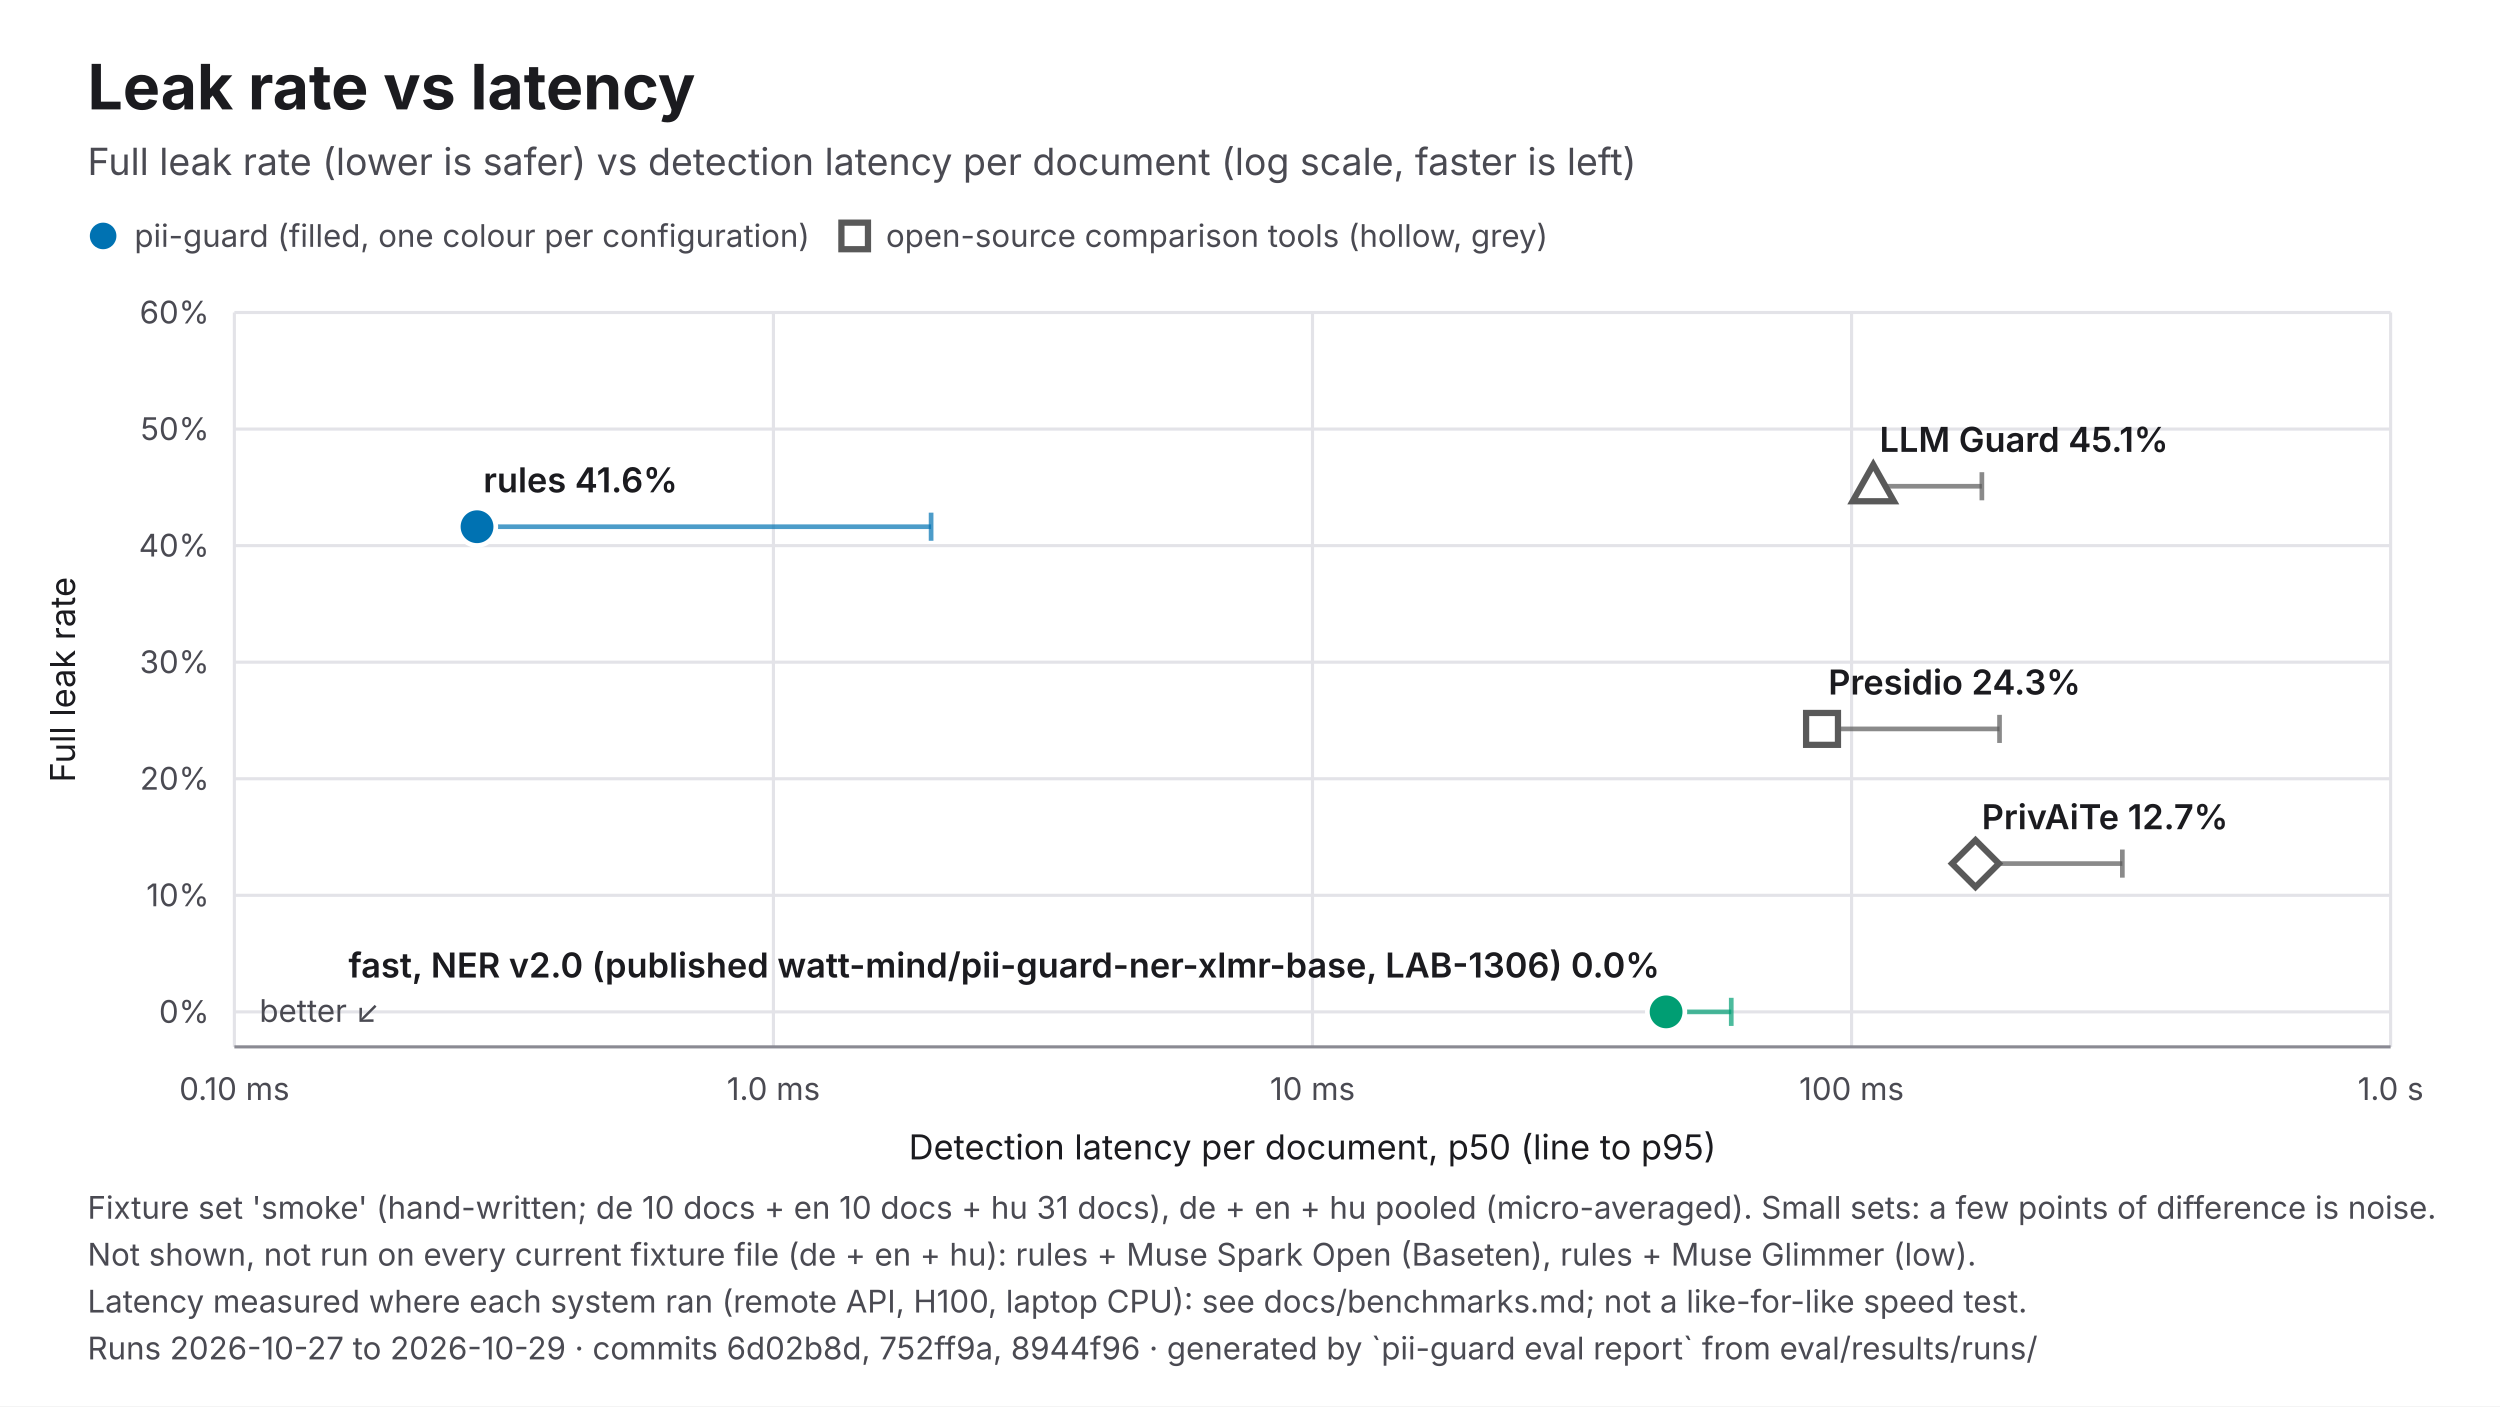
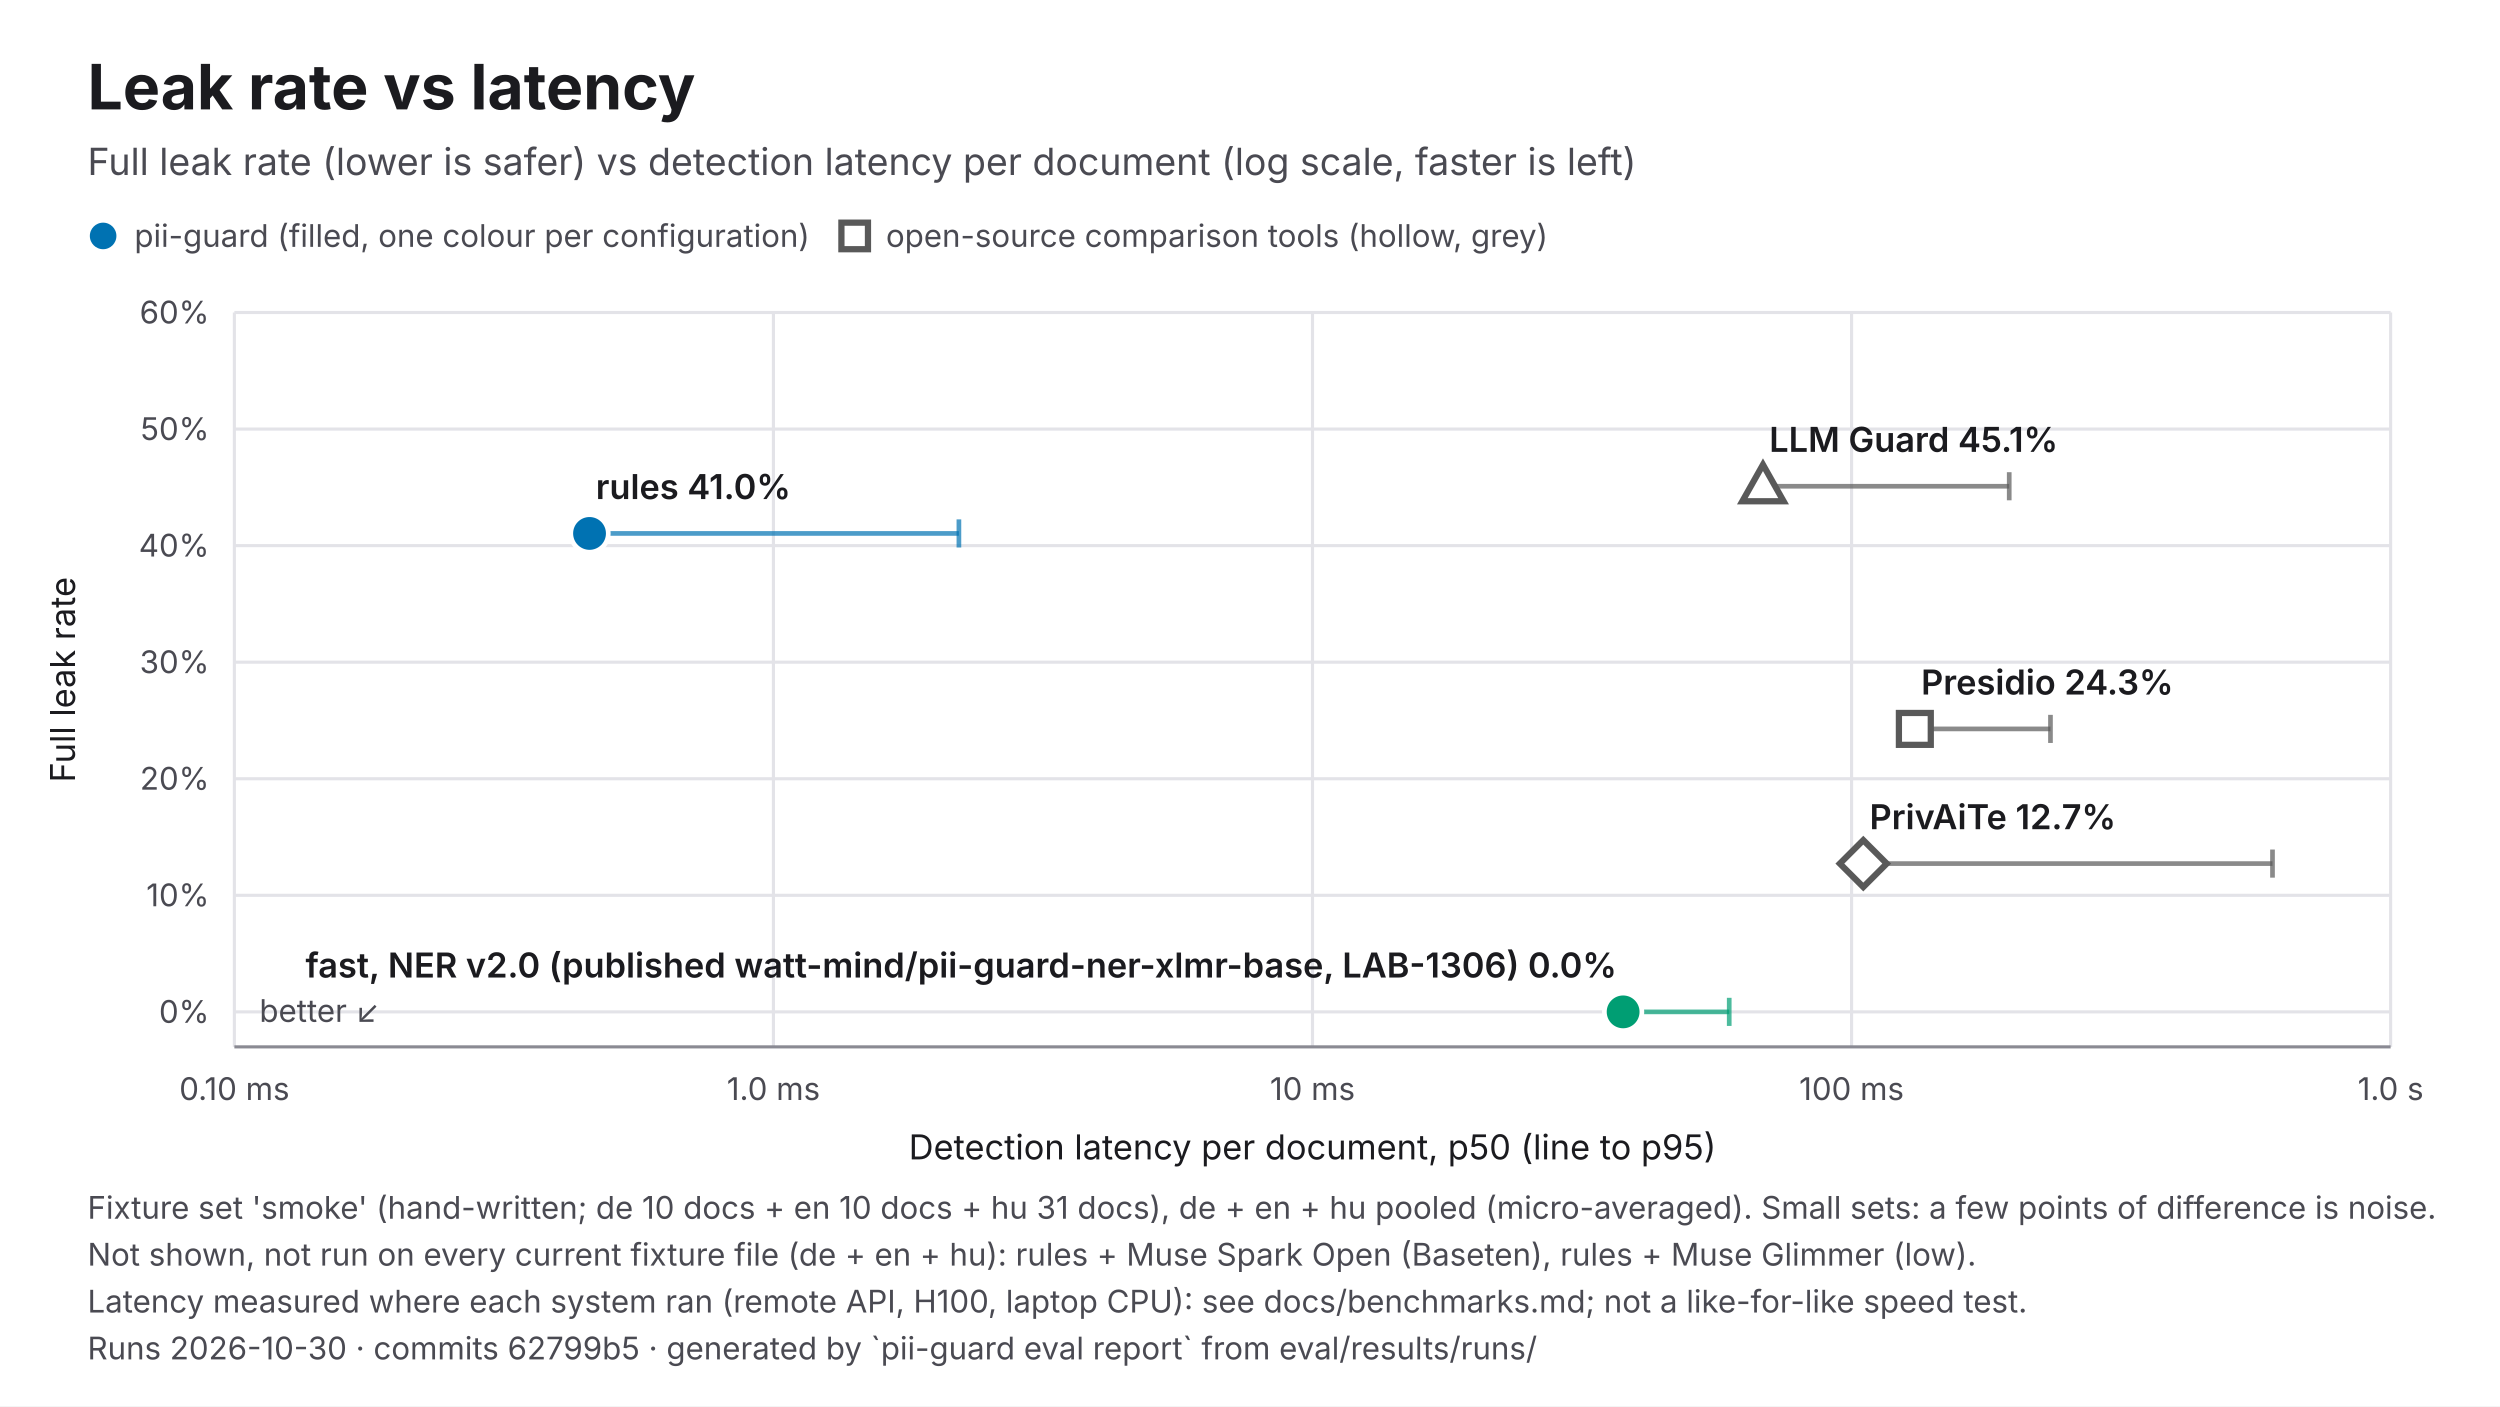
<svg xmlns="http://www.w3.org/2000/svg" viewBox="0 0 1600 900" width="1600" height="900" role="img" aria-labelledby="t d" font-family="Inter, 'Helvetica Neue', Helvetica, Arial, sans-serif">
  <rect width="1600" height="900" fill="#FFFFFF" />
  <text x="56" y="70" font-size="40" fill="#1B1B1F" font-weight="700">Leak rate vs latency</text>
  <text x="56" y="112" font-size="24" fill="#4A4A52">Full leak rate (lower is safer) vs detection latency per document (log scale, faster is left)</text>
  <line x1="150" y1="647.6" x2="1530" y2="647.6" stroke="#E3E3E8" stroke-width="2" />
  <text x="134" y="654.6" font-size="20" fill="#4A4A52" text-anchor="end">0%</text>
  <line x1="150" y1="573" x2="1530" y2="573" stroke="#E3E3E8" stroke-width="2" />
  <text x="134" y="580" font-size="20" fill="#4A4A52" text-anchor="end">10%</text>
  <line x1="150" y1="498.4" x2="1530" y2="498.4" stroke="#E3E3E8" stroke-width="2" />
  <text x="134" y="505.4" font-size="20" fill="#4A4A52" text-anchor="end">20%</text>
  <line x1="150" y1="423.8" x2="1530" y2="423.8" stroke="#E3E3E8" stroke-width="2" />
  <text x="134" y="430.8" font-size="20" fill="#4A4A52" text-anchor="end">30%</text>
  <line x1="150" y1="349.2" x2="1530" y2="349.2" stroke="#E3E3E8" stroke-width="2" />
  <text x="134" y="356.2" font-size="20" fill="#4A4A52" text-anchor="end">40%</text>
  <line x1="150" y1="274.6" x2="1530" y2="274.6" stroke="#E3E3E8" stroke-width="2" />
  <text x="134" y="281.6" font-size="20" fill="#4A4A52" text-anchor="end">50%</text>
  <line x1="150" y1="200" x2="1530" y2="200" stroke="#E3E3E8" stroke-width="2" />
  <text x="134" y="207" font-size="20" fill="#4A4A52" text-anchor="end">60%</text>
  <line x1="150" y1="200" x2="150" y2="670" stroke="#E3E3E8" stroke-width="2" />
  <text x="150" y="704" font-size="20" fill="#4A4A52" text-anchor="middle">0.10 ms</text>
  <line x1="495" y1="200" x2="495" y2="670" stroke="#E3E3E8" stroke-width="2" />
  <text x="495" y="704" font-size="20" fill="#4A4A52" text-anchor="middle">1.0 ms</text>
  <line x1="840" y1="200" x2="840" y2="670" stroke="#E3E3E8" stroke-width="2" />
  <text x="840" y="704" font-size="20" fill="#4A4A52" text-anchor="middle">10 ms</text>
  <line x1="1185" y1="200" x2="1185" y2="670" stroke="#E3E3E8" stroke-width="2" />
  <text x="1185" y="704" font-size="20" fill="#4A4A52" text-anchor="middle">100 ms</text>
  <line x1="1530" y1="200" x2="1530" y2="670" stroke="#E3E3E8" stroke-width="2" />
  <text x="1530" y="704" font-size="20" fill="#4A4A52" text-anchor="middle">1.0 s</text>
  <line x1="150" y1="670" x2="1530" y2="670" stroke="#8A8A93" stroke-width="2" />
  <text x="840" y="742" font-size="22" fill="#1B1B1F" text-anchor="middle">Detection latency per document, p50 (line to p95)</text>
  <text x="48" y="435" font-size="22" fill="#1B1B1F" text-anchor="middle" transform="rotate(-90 48 435)">Full leak rate</text>
  <text x="166" y="654" font-size="20" fill="#4A4A52">better ↙</text>
-   <line x1="305.3" y1="337.1" x2="595.9" y2="337.1" stroke="#0072B2" stroke-width="3" opacity="0.7" />
-   <line x1="595.9" y1="328.1" x2="595.9" y2="346.1" stroke="#0072B2" stroke-width="3" opacity="0.7" />
-   <line x1="1066.3" y1="647.6" x2="1108" y2="647.6" stroke="#009E73" stroke-width="3" opacity="0.7" />
-   <line x1="1108" y1="638.6" x2="1108" y2="656.6" stroke="#009E73" stroke-width="3" opacity="0.7" />
-   <line x1="1166.1" y1="466.5" x2="1279.7" y2="466.5" stroke="#595959" stroke-width="3" opacity="0.7" />
-   <line x1="1279.7" y1="457.5" x2="1279.7" y2="475.5" stroke="#595959" stroke-width="3" opacity="0.7" />
-   <line x1="1198.9" y1="311.2" x2="1268.4" y2="311.2" stroke="#595959" stroke-width="3" opacity="0.7" />
-   <line x1="1268.4" y1="302.2" x2="1268.4" y2="320.2" stroke="#595959" stroke-width="3" opacity="0.7" />
-   <line x1="1264.3" y1="552.7" x2="1358.3" y2="552.7" stroke="#595959" stroke-width="3" opacity="0.7" />
-   <line x1="1358.3" y1="543.7" x2="1358.3" y2="561.7" stroke="#595959" stroke-width="3" opacity="0.7" />
-   <circle cx="305.3" cy="337.1" r="12" fill="#0072B2" stroke="#FFFFFF" stroke-width="3" />
-   <text x="309.3" y="315.1" font-size="22" fill="#1B1B1F" font-weight="600">rules 41.6%</text>
-   <circle cx="1066.3" cy="647.6" r="12" fill="#009E73" stroke="#FFFFFF" stroke-width="3" />
-   <text x="1062.3" y="625.6" font-size="22" fill="#1B1B1F" text-anchor="end" font-weight="600">fast, NER v2.0 (published watt-mind/pii-guard-ner-xlmr-base, LAB-1306) 0.0%</text>
-   <rect x="1155.9" y="456.3" width="20.4" height="20.4" fill="#FFFFFF" stroke="#595959" stroke-width="4" />
-   <text x="1170.1" y="444.5" font-size="22" fill="#1B1B1F" font-weight="600">Presidio 24.3%</text>
-   <polygon points="1198.9,297.4 1212.1,320.8 1185.7,320.8" fill="#FFFFFF" stroke="#595959" stroke-width="4" />
-   <text x="1202.9" y="289.2" font-size="22" fill="#1B1B1F" font-weight="600">LLM Guard 45.1%</text>
-   <polygon points="1264.3,537.7 1279.3,552.7 1264.3,567.7 1249.3,552.7" fill="#FFFFFF" stroke="#595959" stroke-width="4" />
-   <text x="1268.3" y="530.7" font-size="22" fill="#1B1B1F" font-weight="600">PrivAiTe 12.7%</text>
+   <line x1="377.3" y1="341.4" x2="613.7" y2="341.4" stroke="#0072B2" stroke-width="3" opacity="0.7" />
+   <line x1="613.7" y1="332.4" x2="613.7" y2="350.4" stroke="#0072B2" stroke-width="3" opacity="0.7" />
+   <line x1="1038.8" y1="647.6" x2="1106.7" y2="647.6" stroke="#009E73" stroke-width="3" opacity="0.7" />
+   <line x1="1106.7" y1="638.6" x2="1106.7" y2="656.6" stroke="#009E73" stroke-width="3" opacity="0.7" />
+   <line x1="1225.5" y1="466.5" x2="1312.3" y2="466.5" stroke="#595959" stroke-width="3" opacity="0.7" />
+   <line x1="1312.3" y1="457.5" x2="1312.3" y2="475.5" stroke="#595959" stroke-width="3" opacity="0.7" />
+   <line x1="1128.3" y1="311.2" x2="1285.9" y2="311.2" stroke="#595959" stroke-width="3" opacity="0.7" />
+   <line x1="1285.9" y1="302.2" x2="1285.9" y2="320.2" stroke="#595959" stroke-width="3" opacity="0.7" />
+   <line x1="1192.5" y1="552.7" x2="1454.4" y2="552.7" stroke="#595959" stroke-width="3" opacity="0.7" />
+   <line x1="1454.4" y1="543.7" x2="1454.4" y2="561.7" stroke="#595959" stroke-width="3" opacity="0.7" />
+   <circle cx="377.3" cy="341.4" r="12" fill="#0072B2" stroke="#FFFFFF" stroke-width="3" />
+   <text x="381.3" y="319.4" font-size="22" fill="#1B1B1F" font-weight="600">rules 41.0%</text>
+   <circle cx="1038.8" cy="647.6" r="12" fill="#009E73" stroke="#FFFFFF" stroke-width="3" />
+   <text x="1034.8" y="625.6" font-size="22" fill="#1B1B1F" text-anchor="end" font-weight="600">fast, NER v2.0 (published watt-mind/pii-guard-ner-xlmr-base, LAB-1306) 0.0%</text>
+   <rect x="1215.3" y="456.3" width="20.4" height="20.4" fill="#FFFFFF" stroke="#595959" stroke-width="4" />
+   <text x="1229.5" y="444.5" font-size="22" fill="#1B1B1F" font-weight="600">Presidio 24.3%</text>
+   <polygon points="1128.3,297.4 1141.5,320.8 1115.1,320.8" fill="#FFFFFF" stroke="#595959" stroke-width="4" />
+   <text x="1132.3" y="289.2" font-size="22" fill="#1B1B1F" font-weight="600">LLM Guard 45.1%</text>
+   <polygon points="1192.5,537.7 1207.5,552.7 1192.5,567.7 1177.5,552.7" fill="#FFFFFF" stroke="#595959" stroke-width="4" />
+   <text x="1196.5" y="530.7" font-size="22" fill="#1B1B1F" font-weight="600">PrivAiTe 12.7%</text>
  <circle cx="66" cy="151" r="10" fill="#0072B2" stroke="#FFFFFF" stroke-width="3" />
  <text x="86" y="158" font-size="20" fill="#4A4A52">pii-guard (filled, one colour per configuration)</text>
  <rect x="538.5" y="142.5" width="17" height="17" fill="#FFFFFF" stroke="#595959" stroke-width="4" />
  <text x="567" y="158" font-size="20" fill="#4A4A52">open-source comparison tools (hollow, grey)</text>
  <text x="56" y="780" font-size="20" fill="#4A4A52">Fixture set 'smoke' (hand-written; de 10 docs + en 10 docs + hu 31 docs), de + en + hu pooled (micro-averaged). Small sets: a few points of difference is noise.</text>
  <text x="56" y="810" font-size="20" fill="#4A4A52">Not shown, not run on every current fixture file (de + en + hu): rules + Muse Spark Open (Baseten), rules + Muse Glimmer (low).</text>
  <text x="56" y="840" font-size="20" fill="#4A4A52">Latency measured where each system ran (remote API, H100, laptop CPU): see docs/benchmarks.md; not a like-for-like speed test.</text>
-   <text x="56" y="870" font-size="20" fill="#4A4A52">Runs 2026-10-27 to 2026-10-29 · commits 6d02b8d, 752ff9a, 8944f96 · generated by `pii-guard eval report` from eval/results/runs/</text>
+   <text x="56" y="870" font-size="20" fill="#4A4A52">Runs 2026-10-30 · commits 62799b5 · generated by `pii-guard eval report` from eval/results/runs/</text>
</svg>
